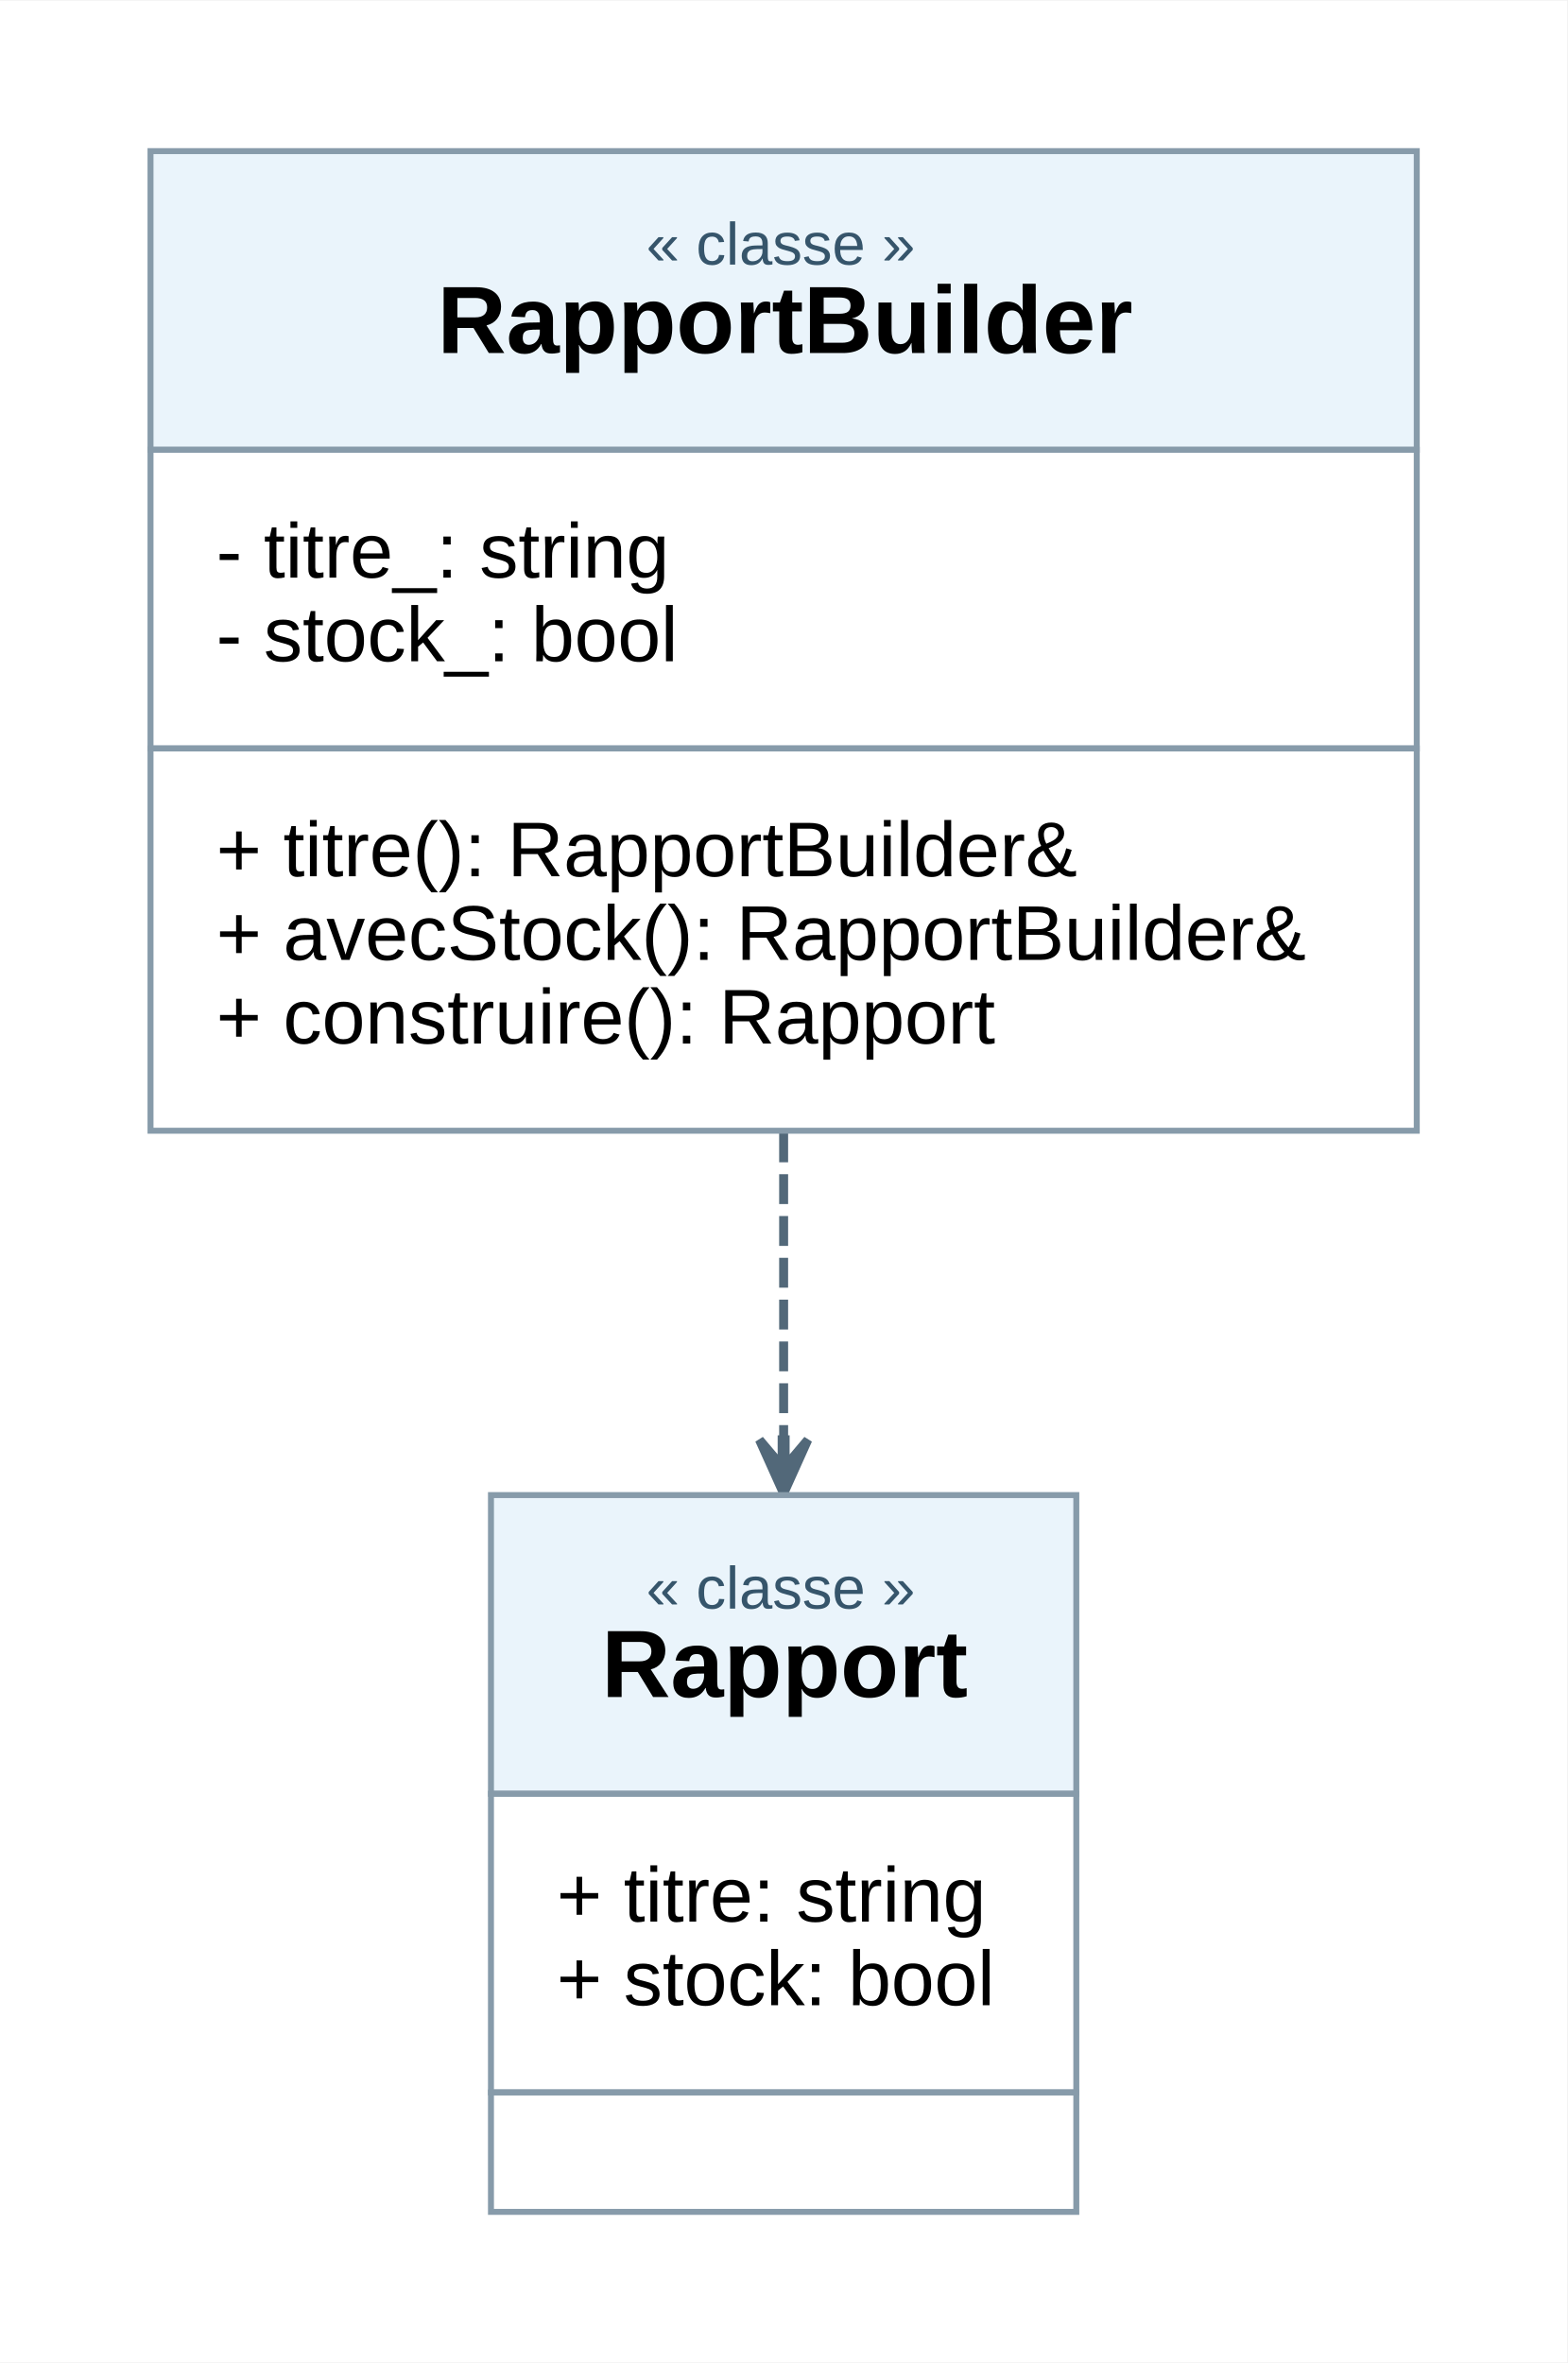
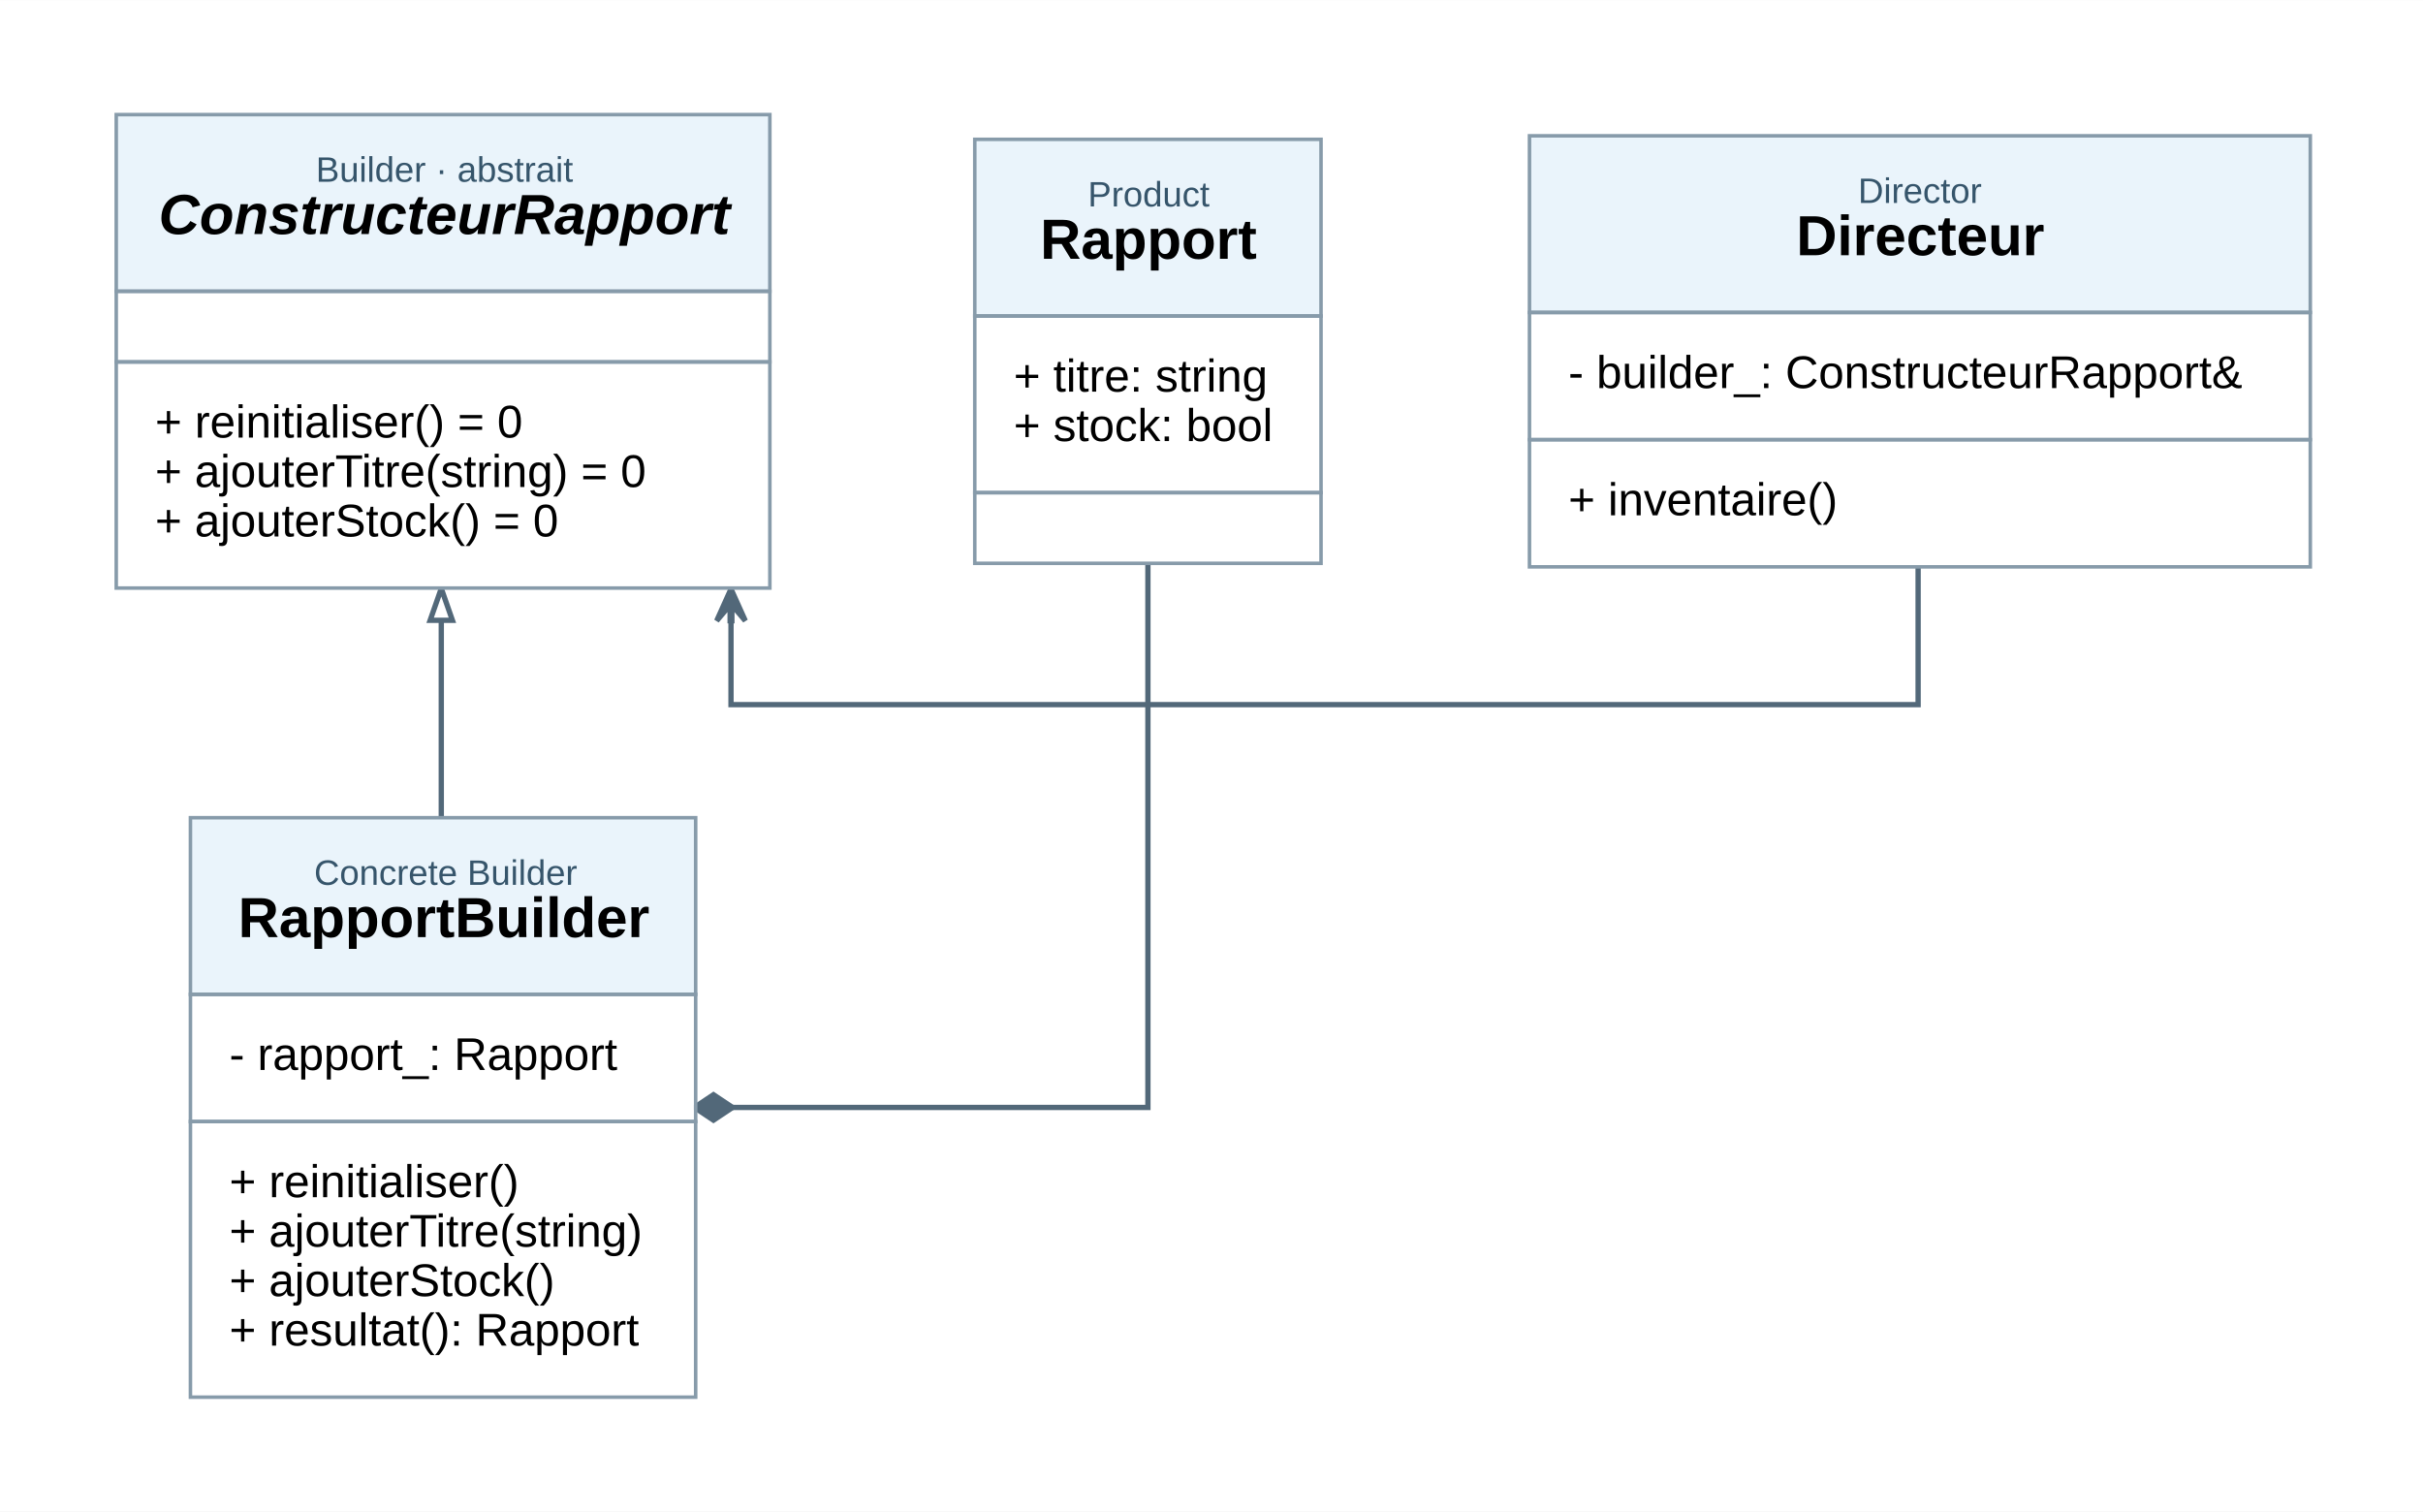
- <svg xmlns="http://www.w3.org/2000/svg" width="262pt" height="395pt" viewBox="0.00 0.00 262.40 395.40">
-   <g id="graph0" class="graph" transform="scale(1 1) rotate(0) translate(25.2 370.2)">
-     <polygon fill="white" stroke="transparent" points="-25.2,25.2 -25.2,-370.2 237.2,-370.2 237.2,25.2 -25.2,25.2" />
+ <svg xmlns="http://www.w3.org/2000/svg" width="686pt" height="428pt" viewBox="0.00 0.00 685.80 427.80">
+   <g id="graph0" class="graph" transform="scale(1 1) rotate(0) translate(32.4 395.4)">
+     <polygon fill="white" stroke="transparent" points="-32.4,32.4 -32.4,-395.4 653.4,-395.4 653.4,32.4 -32.4,32.4" />
    <g id="edge1" class="edge">
-       <path fill="none" stroke="#526879" stroke-width="1.5" stroke-dasharray="5,2" d="M106,-180.72C106,-180.72 106,-129.26 106,-129.26" />
-       <polygon fill="#526879" stroke="#526879" stroke-width="1.5" points="106,-120.26 110.05,-129.26 106.25,-124.76 106.25,-129.26 106,-129.26 105.75,-129.26 105.75,-124.76 101.95,-129.26 106,-120.26 106,-120.26" />
+       <path fill="none" stroke="#526879" stroke-width="1.5" d="M92.5,-219.88C92.5,-219.88 92.5,-164.31 92.5,-164.31" />
+       <polygon fill="none" stroke="#526879" stroke-width="1.5" points="89.35,-219.88 92.5,-228.88 95.65,-219.88 89.35,-219.88" />
+     </g>
+     <g id="edge3" class="edge">
+       <path fill="none" stroke="#526879" stroke-width="1.5" d="M174.94,-82C174.94,-82 292.5,-82 292.5,-82 292.5,-82 292.5,-172.52 292.5,-235.82" />
+       <polygon fill="#526879" stroke="#526879" stroke-width="1.5" points="174.94,-82 169.54,-85.6 164.14,-82 169.54,-78.4 174.94,-82" />
+     </g>
+     <g id="edge2" class="edge">
+       <path fill="none" stroke="#526879" stroke-width="1.5" d="M510.5,-234.95C510.5,-214.13 510.5,-196 510.5,-196 510.5,-196 174.5,-196 174.5,-196 174.5,-196 174.5,-219.74 174.5,-219.74" />
+       <polygon fill="#526879" stroke="#526879" stroke-width="1.5" points="174.5,-228.74 170.45,-219.74 174.25,-224.24 174.25,-219.74 174.5,-219.74 174.75,-219.74 174.75,-224.24 178.55,-219.74 174.5,-228.74 174.5,-228.74" />
    </g>
    <g id="node1" class="node">
-       <polygon fill="white" stroke="transparent" points="0,-181 0,-345 212,-345 212,-181 0,-181" />
-       <polygon fill="#eaf4fb" stroke="transparent" points="0,-295 0,-345 212,-345 212,-295 0,-295" />
-       <polygon fill="none" stroke="#879baa" points="0,-295 0,-345 212,-345 212,-295 0,-295" />
-       <text text-anchor="start" x="83" y="-326" font-family="Arial" font-size="10.00" fill="#36556b">« classe »</text>
-       <text text-anchor="start" x="48" y="-311.2" font-family="Arial" font-weight="bold" font-size="16.00">RapportBuilder</text>
-       <polygon fill="none" stroke="#879baa" points="0,-245 0,-295 212,-295 212,-245 0,-245" />
-       <text text-anchor="start" x="11" y="-273.6" font-family="Arial" font-size="13.00">- titre_: string</text>
-       <text text-anchor="start" x="11" y="-259.6" font-family="Arial" font-size="13.00">- stock_: bool</text>
-       <polygon fill="none" stroke="#879baa" points="0,-181 0,-245 212,-245 212,-181 0,-181" />
-       <text text-anchor="start" x="11" y="-223.6" font-family="Arial" font-size="13.00">+ titre(): RapportBuilder&amp;</text>
-       <text text-anchor="start" x="11" y="-209.6" font-family="Arial" font-size="13.00">+ avecStock(): RapportBuilder&amp;</text>
-       <text text-anchor="start" x="11" y="-195.6" font-family="Arial" font-size="13.00">+ construire(): Rapport</text>
+       <polygon fill="white" stroke="transparent" points="0,-229 0,-363 185,-363 185,-229 0,-229" />
+       <polygon fill="#eaf4fb" stroke="transparent" points="0.5,-313 0.5,-363 185.5,-363 185.5,-313 0.5,-313" />
+       <polygon fill="none" stroke="#879baa" points="0.5,-313 0.5,-363 185.5,-363 185.5,-313 0.5,-313" />
+       <text text-anchor="start" x="57" y="-344" font-family="Arial" font-size="10.00" fill="#36556b">Builder · abstrait</text>
+       <text text-anchor="start" x="12.5" y="-329.2" font-family="Arial" font-weight="bold" font-style="italic" font-size="16.00">ConstructeurRapport</text>
+       <polygon fill="none" stroke="#879baa" points="0.5,-293 0.5,-313 185.5,-313 185.5,-293 0.5,-293" />
+       <text text-anchor="start" x="91" y="-299.6" font-family="Arial" font-size="13.00"> </text>
+       <polygon fill="none" stroke="#879baa" points="0.5,-229 0.5,-293 185.5,-293 185.5,-229 0.5,-229" />
+       <text text-anchor="start" x="11.5" y="-271.6" font-family="Arial" font-size="13.00">+ reinitialiser() = 0</text>
+       <text text-anchor="start" x="11.5" y="-257.6" font-family="Arial" font-size="13.00">+ ajouterTitre(string) = 0</text>
+       <text text-anchor="start" x="11.5" y="-243.6" font-family="Arial" font-size="13.00">+ ajouterStock() = 0</text>
    </g>
    <g id="node2" class="node">
-       <polygon fill="white" stroke="transparent" points="57,0 57,-120 155,-120 155,0 57,0" />
-       <polygon fill="#eaf4fb" stroke="transparent" points="57,-70 57,-120 155,-120 155,-70 57,-70" />
-       <polygon fill="none" stroke="#879baa" points="57,-70 57,-120 155,-120 155,-70 57,-70" />
-       <text text-anchor="start" x="83" y="-101" font-family="Arial" font-size="10.00" fill="#36556b">« classe »</text>
-       <text text-anchor="start" x="75.5" y="-86.2" font-family="Arial" font-weight="bold" font-size="16.00">Rapport</text>
-       <polygon fill="none" stroke="#879baa" points="57,-20 57,-70 155,-70 155,-20 57,-20" />
-       <text text-anchor="start" x="68" y="-48.6" font-family="Arial" font-size="13.00">+ titre: string</text>
-       <text text-anchor="start" x="68" y="-34.6" font-family="Arial" font-size="13.00">+ stock: bool</text>
-       <polygon fill="none" stroke="#879baa" points="57,0 57,-20 155,-20 155,0 57,0" />
-       <text text-anchor="start" x="60" y="-6.6" font-family="Arial" font-size="13.00"> </text>
+       <polygon fill="white" stroke="transparent" points="21,0 21,-164 164,-164 164,0 21,0" />
+       <polygon fill="#eaf4fb" stroke="transparent" points="21.5,-114 21.5,-164 164.5,-164 164.5,-114 21.5,-114" />
+       <polygon fill="none" stroke="#879baa" points="21.5,-114 21.5,-164 164.5,-164 164.5,-114 21.5,-114" />
+       <text text-anchor="start" x="56.5" y="-145" font-family="Arial" font-size="10.00" fill="#36556b">Concrete Builder</text>
+       <text text-anchor="start" x="35" y="-130.2" font-family="Arial" font-weight="bold" font-size="16.00">RapportBuilder</text>
+       <polygon fill="none" stroke="#879baa" points="21.5,-78 21.5,-114 164.5,-114 164.5,-78 21.5,-78" />
+       <text text-anchor="start" x="32.5" y="-92.6" font-family="Arial" font-size="13.00">- rapport_: Rapport</text>
+       <polygon fill="none" stroke="#879baa" points="21.5,0 21.5,-78 164.5,-78 164.5,0 21.5,0" />
+       <text text-anchor="start" x="32.5" y="-56.6" font-family="Arial" font-size="13.00">+ reinitialiser()</text>
+       <text text-anchor="start" x="32.5" y="-42.6" font-family="Arial" font-size="13.00">+ ajouterTitre(string)</text>
+       <text text-anchor="start" x="32.5" y="-28.6" font-family="Arial" font-size="13.00">+ ajouterStock()</text>
+       <text text-anchor="start" x="32.5" y="-14.6" font-family="Arial" font-size="13.00">+ resultat(): Rapport</text>
+     </g>
+     <g id="node3" class="node">
+       <polygon fill="white" stroke="transparent" points="243.5,-236 243.5,-356 341.5,-356 341.5,-236 243.5,-236" />
+       <polygon fill="#eaf4fb" stroke="transparent" points="243.5,-306 243.5,-356 341.5,-356 341.5,-306 243.5,-306" />
+       <polygon fill="none" stroke="#879baa" points="243.5,-306 243.5,-356 341.5,-356 341.5,-306 243.5,-306" />
+       <text text-anchor="start" x="275.5" y="-337" font-family="Arial" font-size="10.00" fill="#36556b">Product</text>
+       <text text-anchor="start" x="262" y="-322.2" font-family="Arial" font-weight="bold" font-size="16.00">Rapport</text>
+       <polygon fill="none" stroke="#879baa" points="243.5,-256 243.5,-306 341.5,-306 341.5,-256 243.5,-256" />
+       <text text-anchor="start" x="254.5" y="-284.6" font-family="Arial" font-size="13.00">+ titre: string</text>
+       <text text-anchor="start" x="254.5" y="-270.6" font-family="Arial" font-size="13.00">+ stock: bool</text>
+       <polygon fill="none" stroke="#879baa" points="243.5,-236 243.5,-256 341.5,-256 341.5,-236 243.5,-236" />
+       <text text-anchor="start" x="290.5" y="-242.6" font-family="Arial" font-size="13.00"> </text>
+     </g>
+     <g id="node4" class="node">
+       <polygon fill="white" stroke="transparent" points="400,-235 400,-357 621,-357 621,-235 400,-235" />
+       <polygon fill="#eaf4fb" stroke="transparent" points="400.5,-307 400.5,-357 621.5,-357 621.5,-307 400.5,-307" />
+       <polygon fill="none" stroke="#879baa" points="400.5,-307 400.5,-357 621.5,-357 621.5,-307 400.5,-307" />
+       <text text-anchor="start" x="493.5" y="-338" font-family="Arial" font-size="10.00" fill="#36556b">Director</text>
+       <text text-anchor="start" x="476" y="-323.2" font-family="Arial" font-weight="bold" font-size="16.00">Directeur</text>
+       <polygon fill="none" stroke="#879baa" points="400.5,-271 400.5,-307 621.5,-307 621.5,-271 400.5,-271" />
+       <text text-anchor="start" x="411.5" y="-285.6" font-family="Arial" font-size="13.00">- builder_: ConstructeurRapport&amp;</text>
+       <polygon fill="none" stroke="#879baa" points="400.5,-235 400.5,-271 621.5,-271 621.5,-235 400.5,-235" />
+       <text text-anchor="start" x="411.5" y="-249.6" font-family="Arial" font-size="13.00">+ inventaire()</text>
    </g>
  </g>
</svg>
